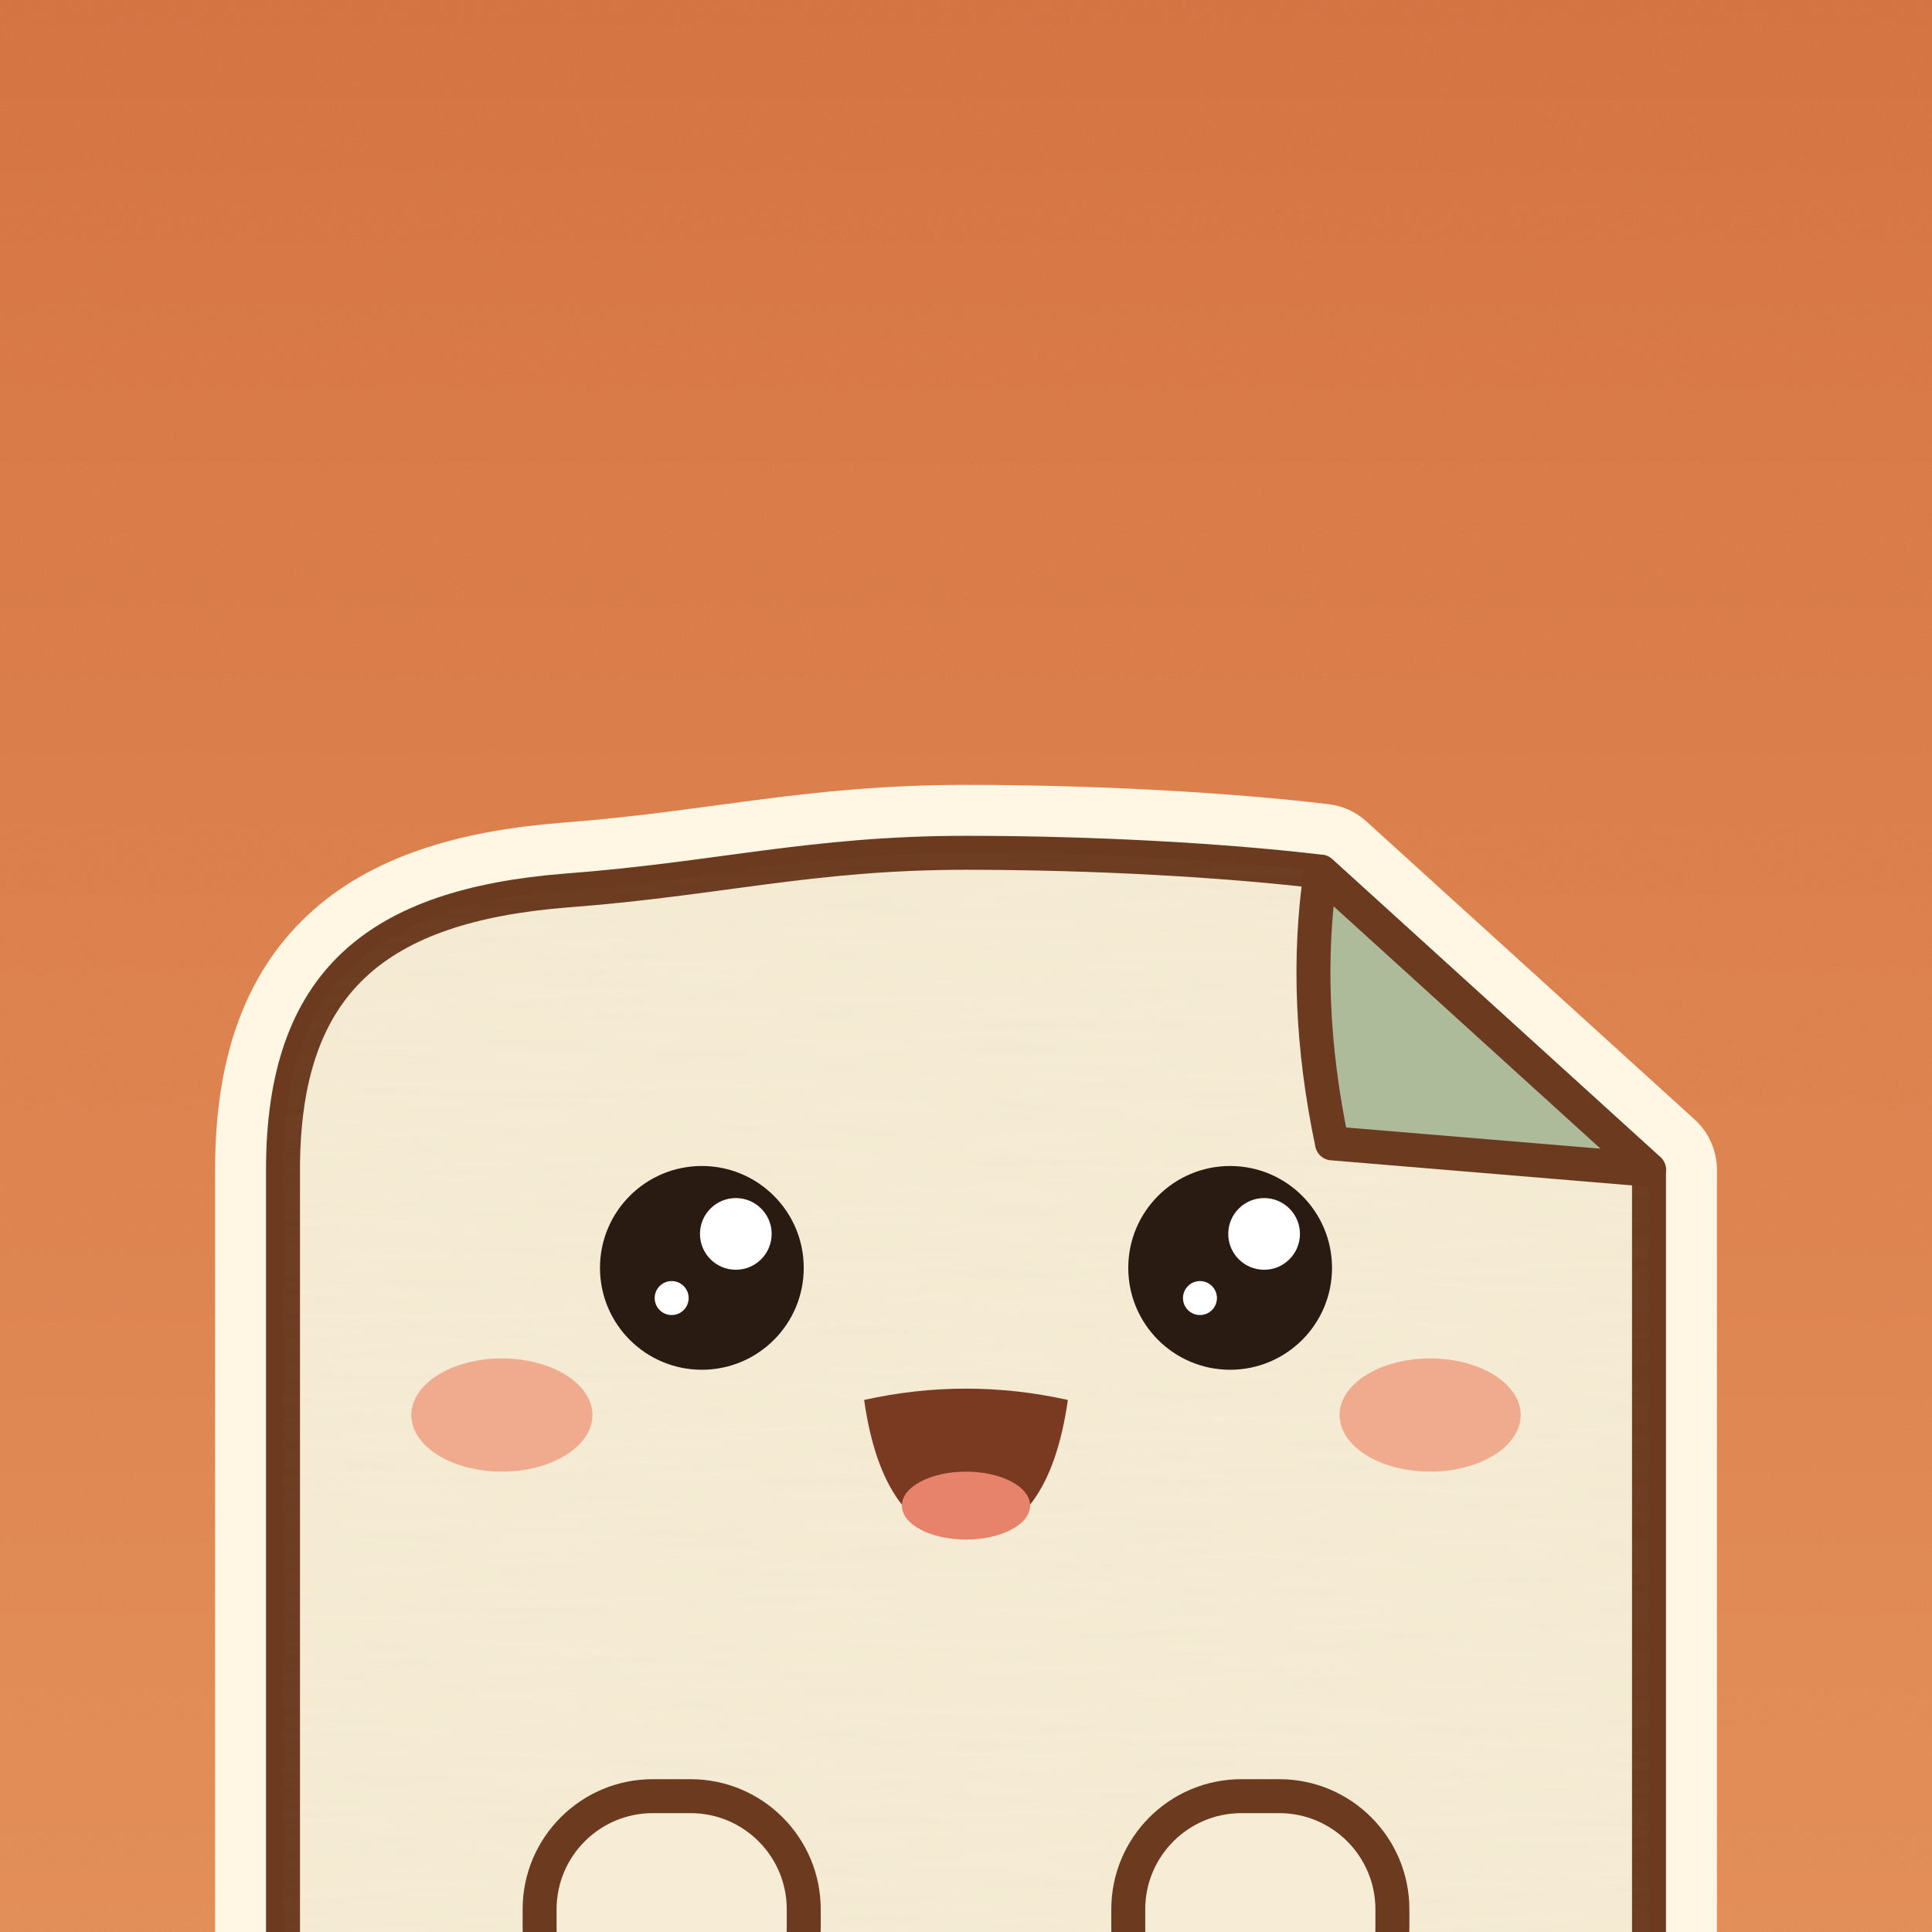
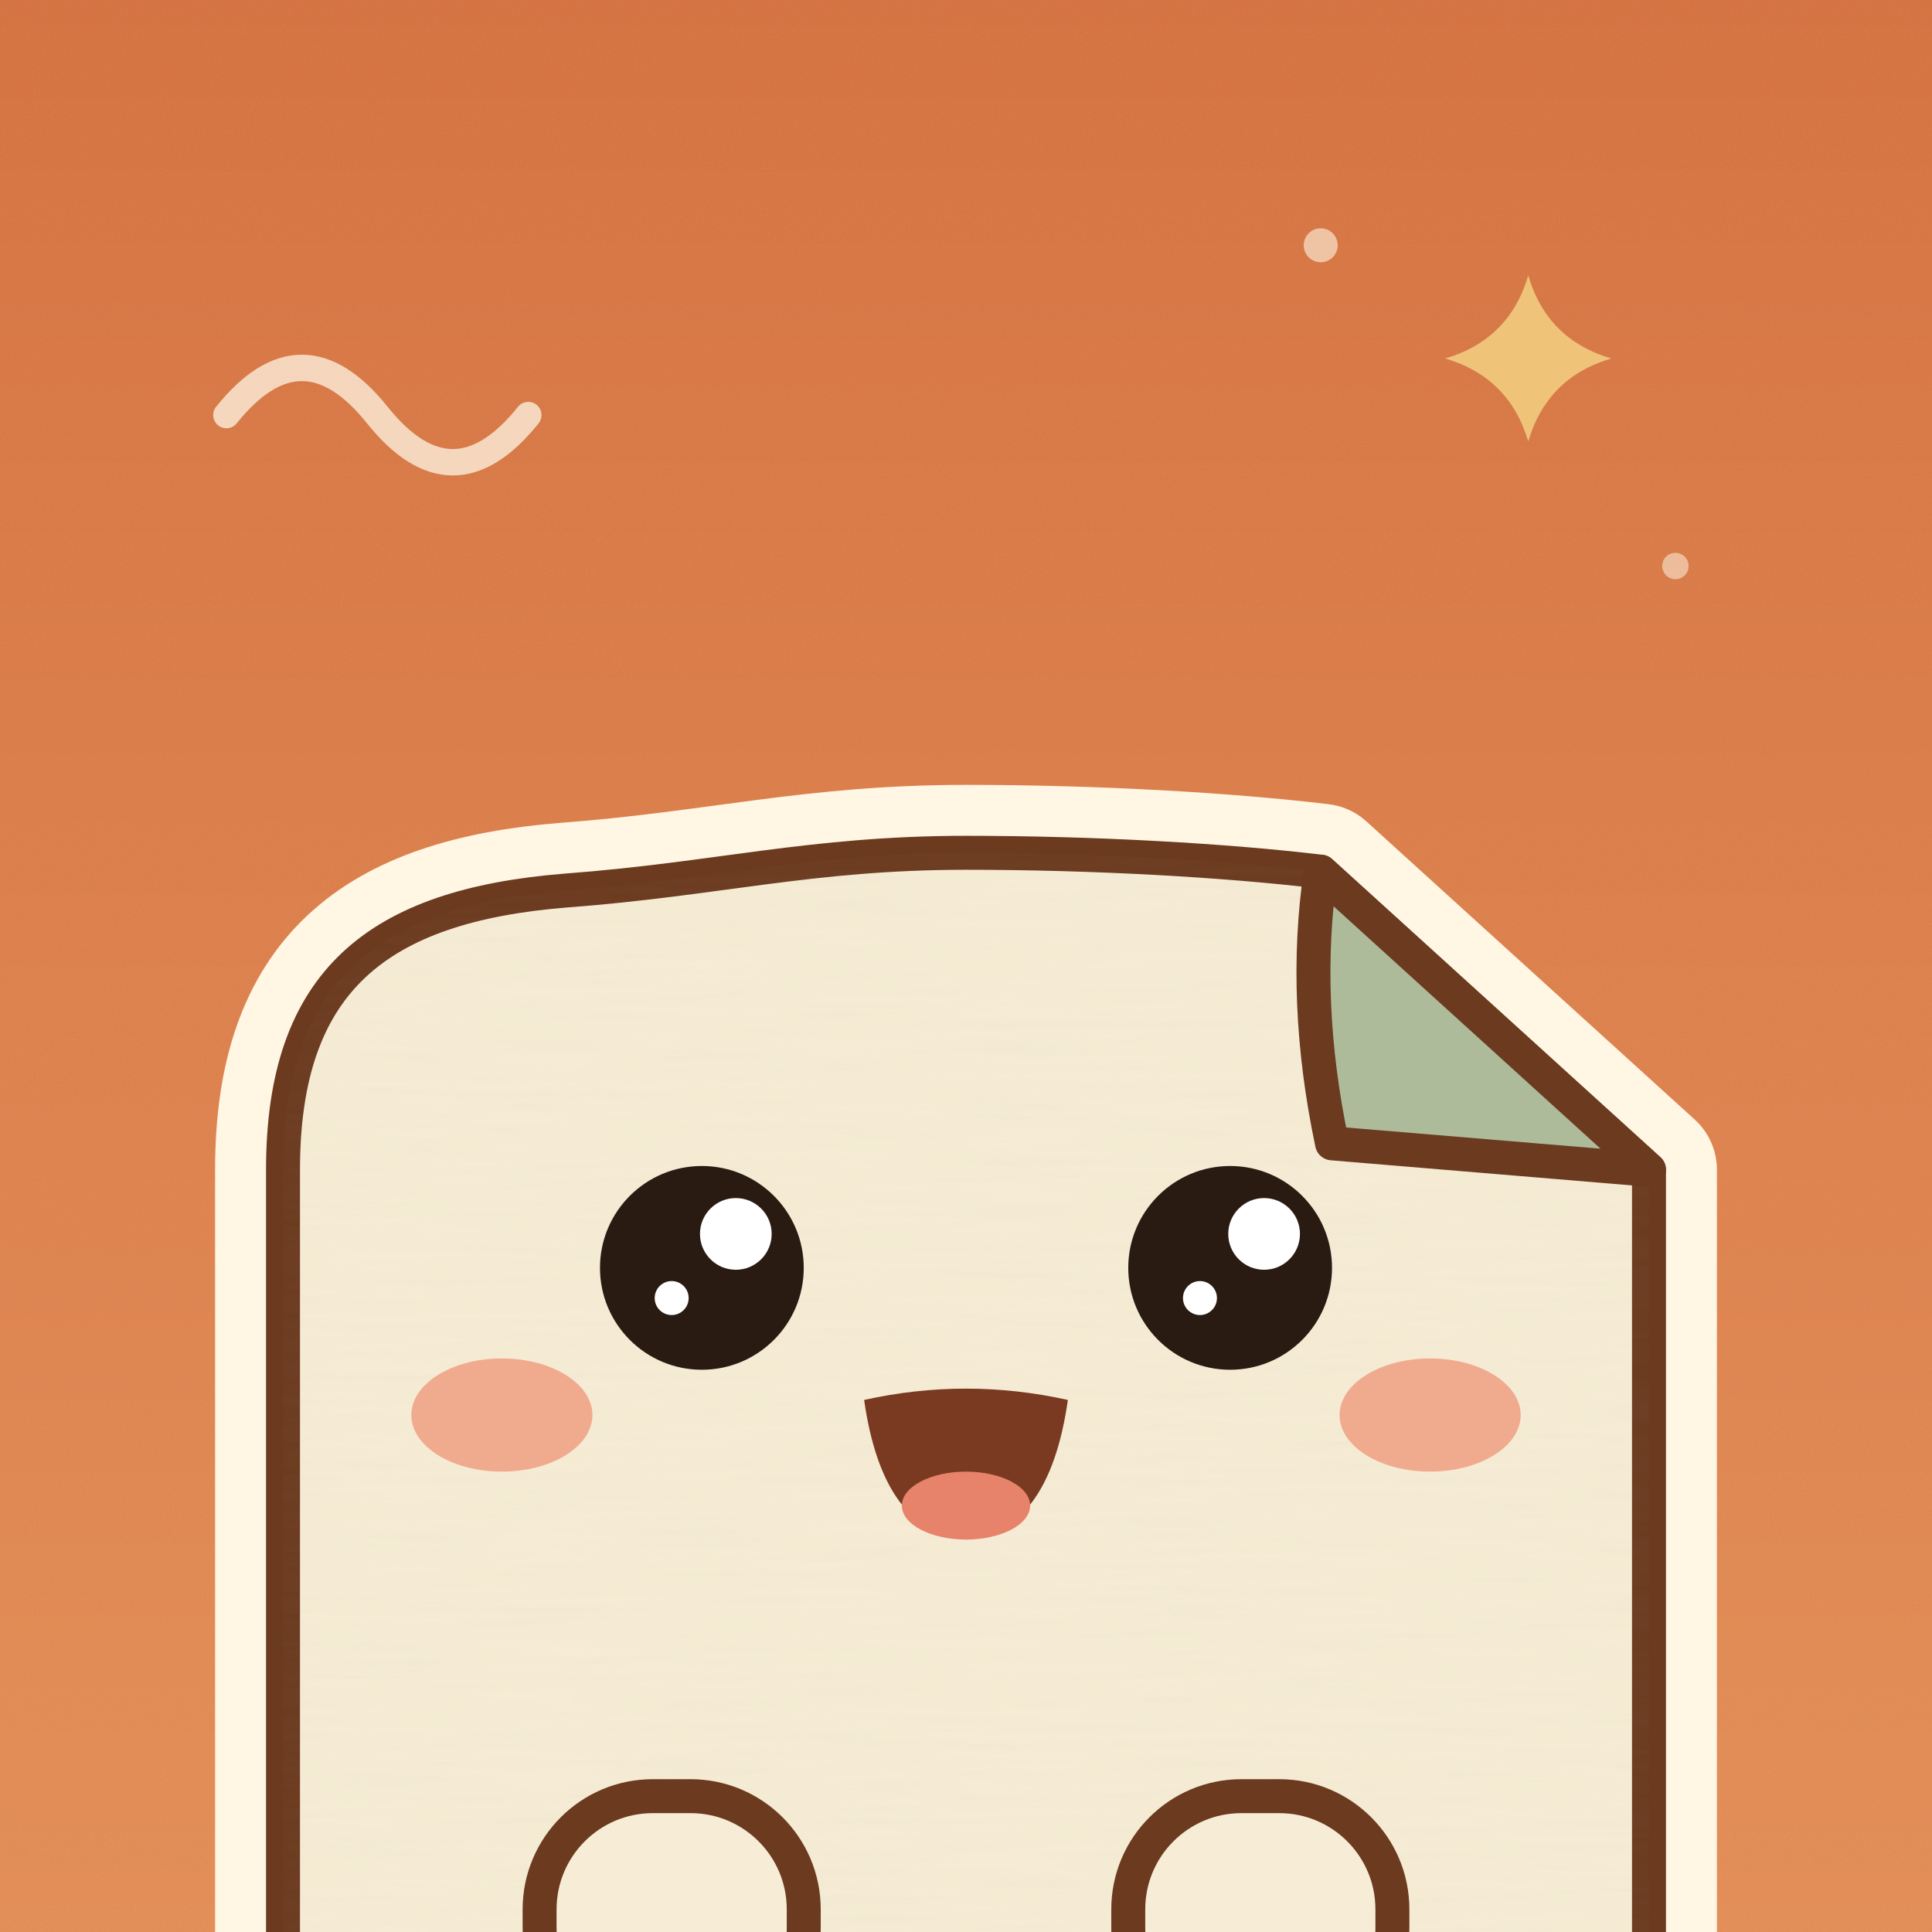
<svg xmlns="http://www.w3.org/2000/svg" viewBox="0 0 1024 1024" width="1024" height="1024">
  <defs>
-     <linearGradient id="bg" x1="0" y1="0" x2="0" y2="1">
+     <linearGradient id="cbgL" x1="0" y1="0" x2="0" y2="1">
      <stop offset="0" stop-color="#D4713F" />
      <stop offset="1" stop-color="#E28C55" />
    </linearGradient>
-     <filter id="grain">
+     <filter id="cgrain">
      <feTurbulence type="fractalNoise" baseFrequency="0.9" numOctaves="2" seed="4" result="n" />
      <feColorMatrix in="n" type="matrix" values="0 0 0 0 1 0 0 0 0 1 0 0 0 0 1 0 0 0 0.5 0" result="c" />
      <feComposite in="c" in2="SourceAlpha" operator="in" />
    </filter>
-     <filter id="fiber">
+     <filter id="cfiber">
      <feTurbulence type="fractalNoise" baseFrequency="0.012 0.22" numOctaves="2" seed="11" result="n" />
      <feColorMatrix in="n" type="matrix" values="0 0 0 0 0.45 0 0 0 0 0.37 0 0 0 0 0.26 0 0 0 0.9 0" result="c" />
      <feComposite in="c" in2="SourceAlpha" operator="in" />
    </filter>
-     <clipPath id="frame">
-       <rect width="1024" height="1024" />
-     </clipPath>
  </defs>
-   <g clip-path="url(#frame)">
-     <rect width="1024" height="1024" fill="url(#bg)" />
-     <rect width="1024" height="1024" fill="#000" opacity="0.10" filter="url(#grain)" />
-     <path d="M150 1100 L150 620 C150 520 200 480 300 472 C380 466 430 452 512 452 C580 452 650 456 700 462 L874 620 L874 1100 Z" fill="#FFF6E4" stroke="#FFF6E4" stroke-width="72" stroke-linejoin="round" />
-     <path d="M150 1100 L150 620 C150 520 200 480 300 472 C380 466 430 452 512 452 C580 452 650 456 700 462 L874 620 L874 1100 Z" fill="#F7EDD6" stroke="#6B3A1F" stroke-width="18" stroke-linejoin="round" />
-     <path d="M150 1100 L150 620 C150 520 200 480 300 472 C380 466 430 452 512 452 C580 452 650 456 700 462 L874 620 L874 1100 Z" fill="#000" opacity="0.07" filter="url(#fiber)" />
-     <path d="M700 462 L874 620 L706 606 Q690 530 700 462 Z" fill="#AEBB9A" stroke="#6B3A1F" stroke-width="18" stroke-linejoin="round" />
-     <circle cx="372" cy="672" r="54" fill="#2A1B12" />
-     <circle cx="652" cy="672" r="54" fill="#2A1B12" />
-     <circle cx="390" cy="654" r="19" fill="#FFFFFF" />
-     <circle cx="356" cy="688" r="9" fill="#FFFFFF" />
-     <circle cx="670" cy="654" r="19" fill="#FFFFFF" />
-     <circle cx="636" cy="688" r="9" fill="#FFFFFF" />
-     <ellipse cx="266" cy="750" rx="48" ry="30" fill="#F0A487" opacity="0.9" />
-     <ellipse cx="758" cy="750" rx="48" ry="30" fill="#F0A487" opacity="0.9" />
-     <path d="M458 742 Q512 730 566 742 Q556 812 512 816 Q468 812 458 742 Z" fill="#7A3A22" />
-     <ellipse cx="512" cy="798" rx="34" ry="18" fill="#E8836B" />
-     <rect x="286" y="952" width="140" height="130" rx="60" fill="#F7EDD6" stroke="#6B3A1F" stroke-width="18" />
-     <rect x="598" y="952" width="140" height="130" rx="60" fill="#F7EDD6" stroke="#6B3A1F" stroke-width="18" />
+   <rect width="1024" height="1024" fill="url(#cbgL)" />
+   <rect width="1024" height="1024" fill="#000" opacity="0.10" filter="url(#cgrain)" />
+   <g opacity="0.75">
+     <path d="M120 220 Q160 170 200 220 Q240 270 280 220" fill="none" stroke="#FFF6E4" stroke-width="14" stroke-linecap="round" />
+     <path d="M810 146 Q820 180 854 190 Q820 200 810 234 Q800 200 766 190 Q800 180 810 146 Z" fill="#F7DC8A" />
+     <circle cx="700" cy="130" r="9" fill="#FFF6E4" opacity="0.8" />
+     <circle cx="888" cy="300" r="7" fill="#FFF6E4" opacity="0.7" />
  </g>
+   <path d="M150 1100 L150 620 C150 520 200 480 300 472 C380 466 430 452 512 452 C580 452 650 456 700 462 L874 620 L874 1100 Z" fill="#FFF6E4" stroke="#FFF6E4" stroke-width="72" stroke-linejoin="round" />
+   <path d="M150 1100 L150 620 C150 520 200 480 300 472 C380 466 430 452 512 452 C580 452 650 456 700 462 L874 620 L874 1100 Z" fill="#F7EDD6" stroke="#6B3A1F" stroke-width="18" stroke-linejoin="round" />
+   <path d="M150 1100 L150 620 C150 520 200 480 300 472 C380 466 430 452 512 452 C580 452 650 456 700 462 L874 620 L874 1100 Z" fill="#000" opacity="0.07" filter="url(#cfiber)" />
+   <path d="M700 462 L874 620 L706 606 Q690 530 700 462 Z" fill="#AEBB9A" stroke="#6B3A1F" stroke-width="18" stroke-linejoin="round" />
+   <circle cx="372" cy="672" r="54" fill="#2A1B12" />
+   <circle cx="652" cy="672" r="54" fill="#2A1B12" />
+   <circle cx="390" cy="654" r="19" fill="#FFFFFF" />
+   <circle cx="356" cy="688" r="9" fill="#FFFFFF" />
+   <circle cx="670" cy="654" r="19" fill="#FFFFFF" />
+   <circle cx="636" cy="688" r="9" fill="#FFFFFF" />
+   <ellipse cx="266" cy="750" rx="48" ry="30" fill="#F0A487" opacity="0.9" />
+   <ellipse cx="758" cy="750" rx="48" ry="30" fill="#F0A487" opacity="0.9" />
+   <path d="M458 742 Q512 730 566 742 Q556 812 512 816 Q468 812 458 742 Z" fill="#7A3A22" />
+   <ellipse cx="512" cy="798" rx="34" ry="18" fill="#E8836B" />
+   <rect x="286" y="952" width="140" height="130" rx="60" fill="#F7EDD6" stroke="#6B3A1F" stroke-width="18" />
+   <rect x="598" y="952" width="140" height="130" rx="60" fill="#F7EDD6" stroke="#6B3A1F" stroke-width="18" />
</svg>
